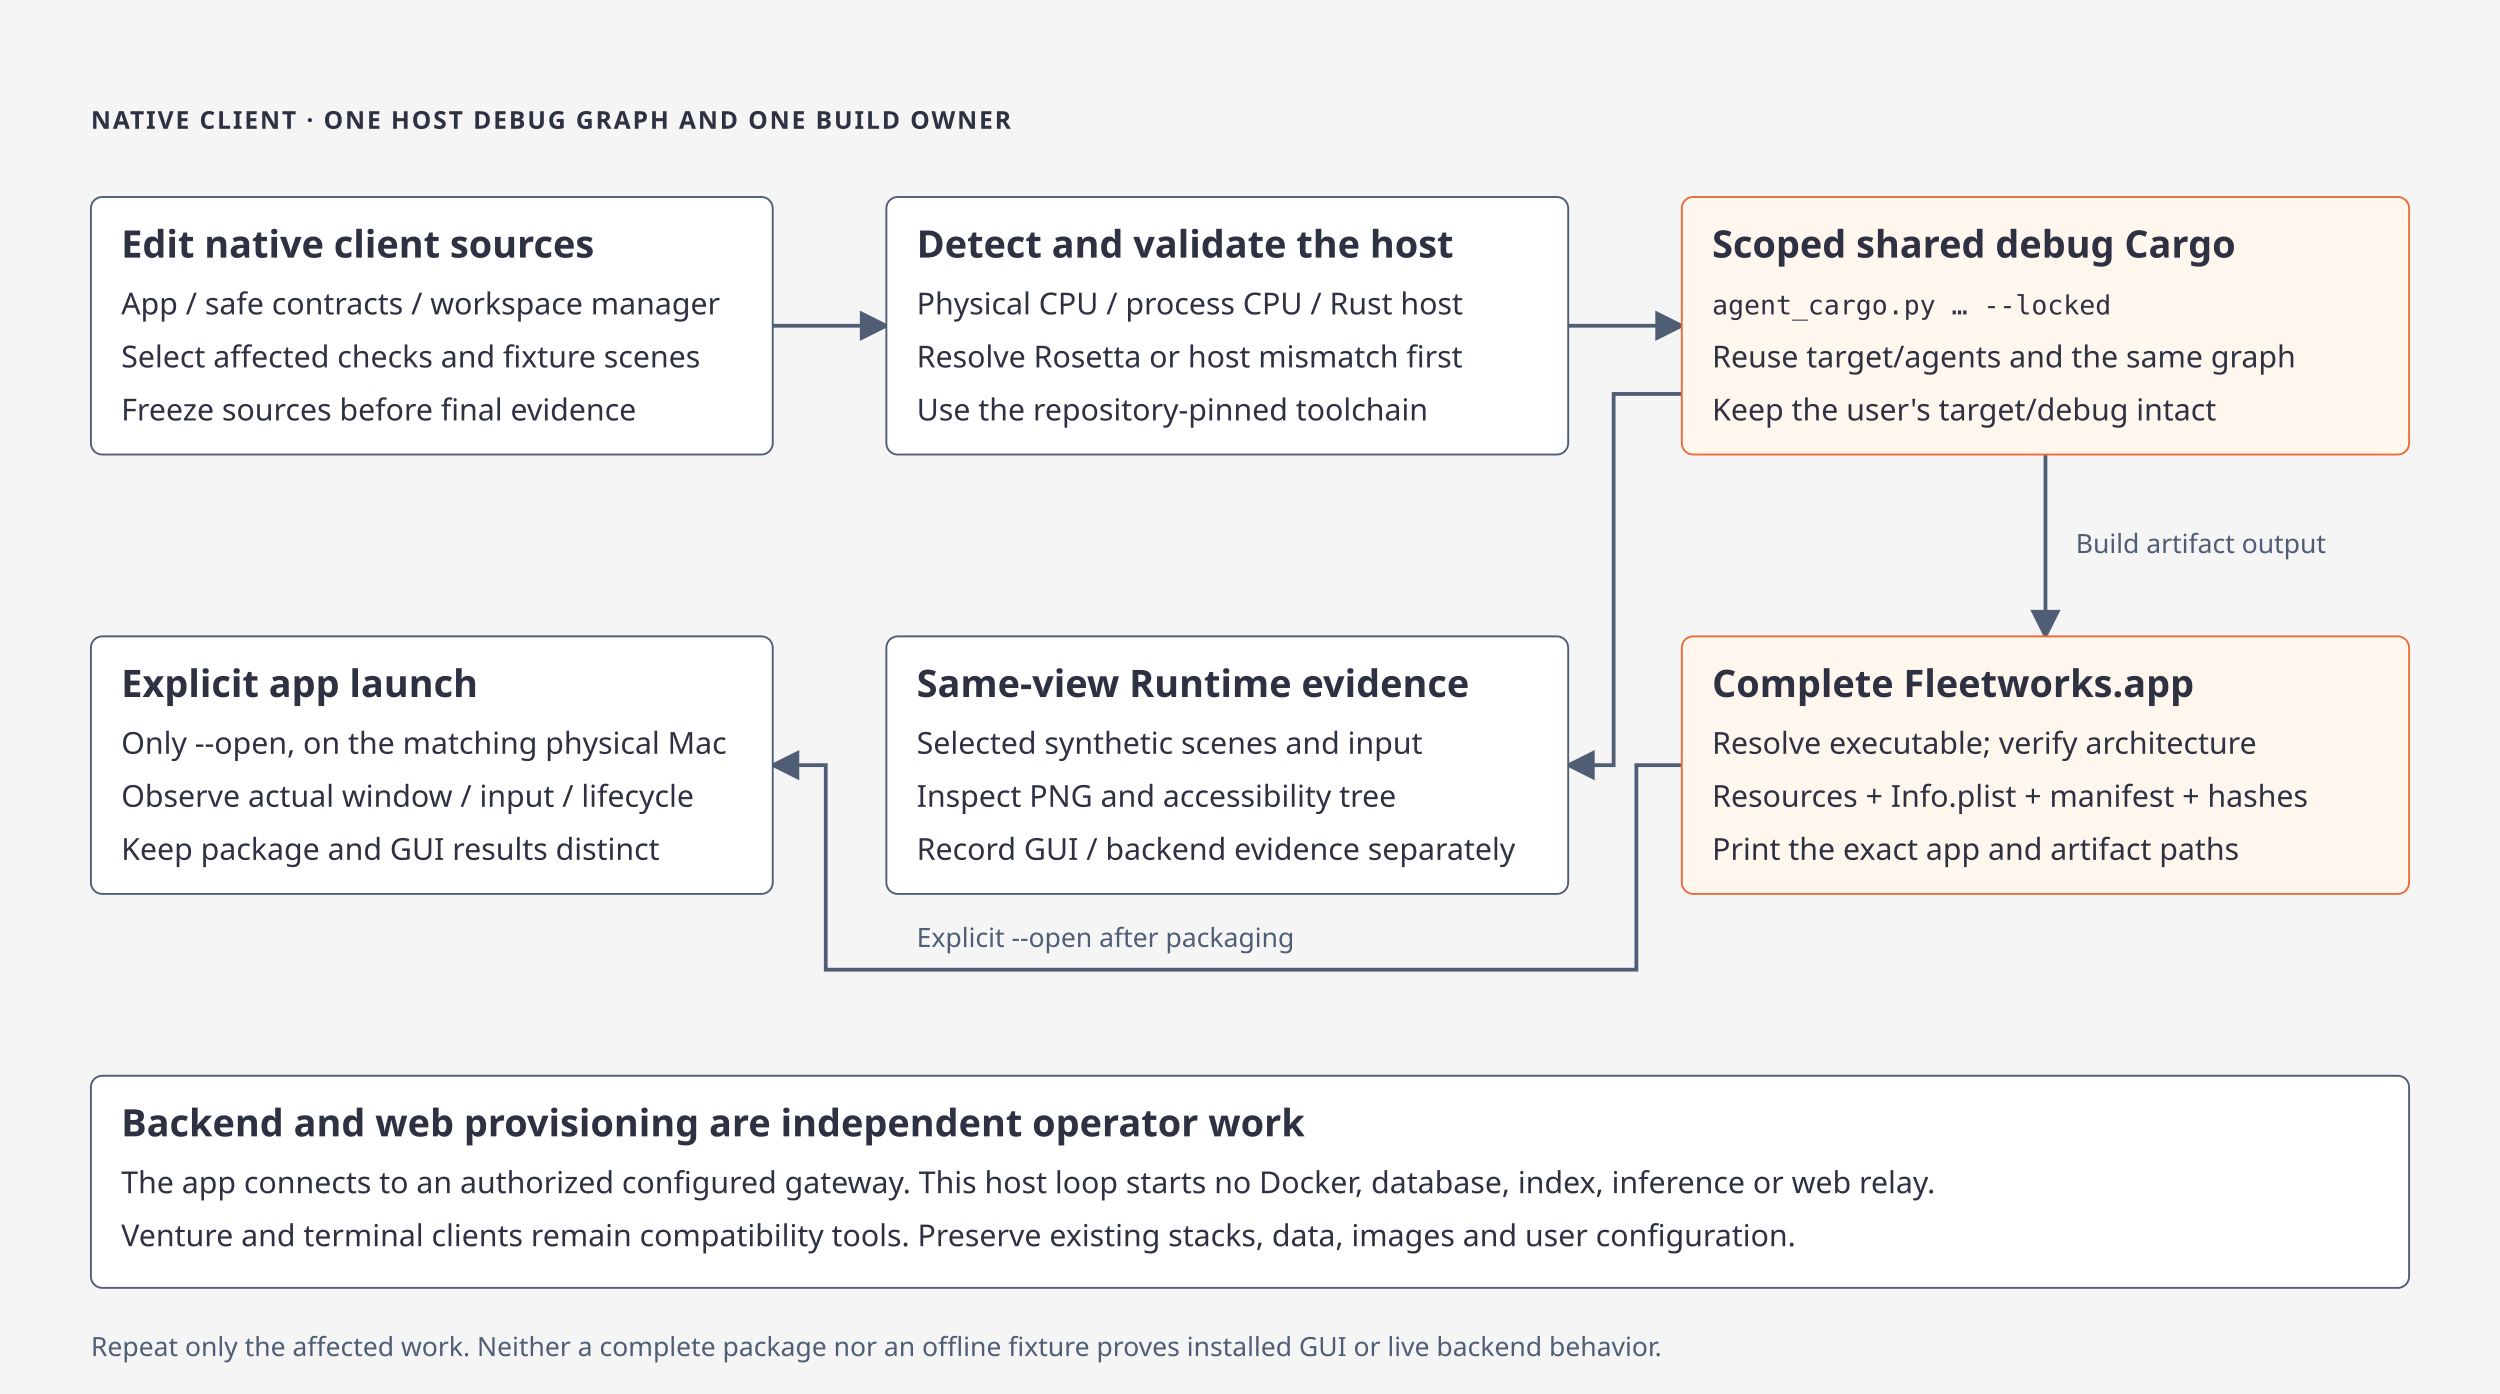
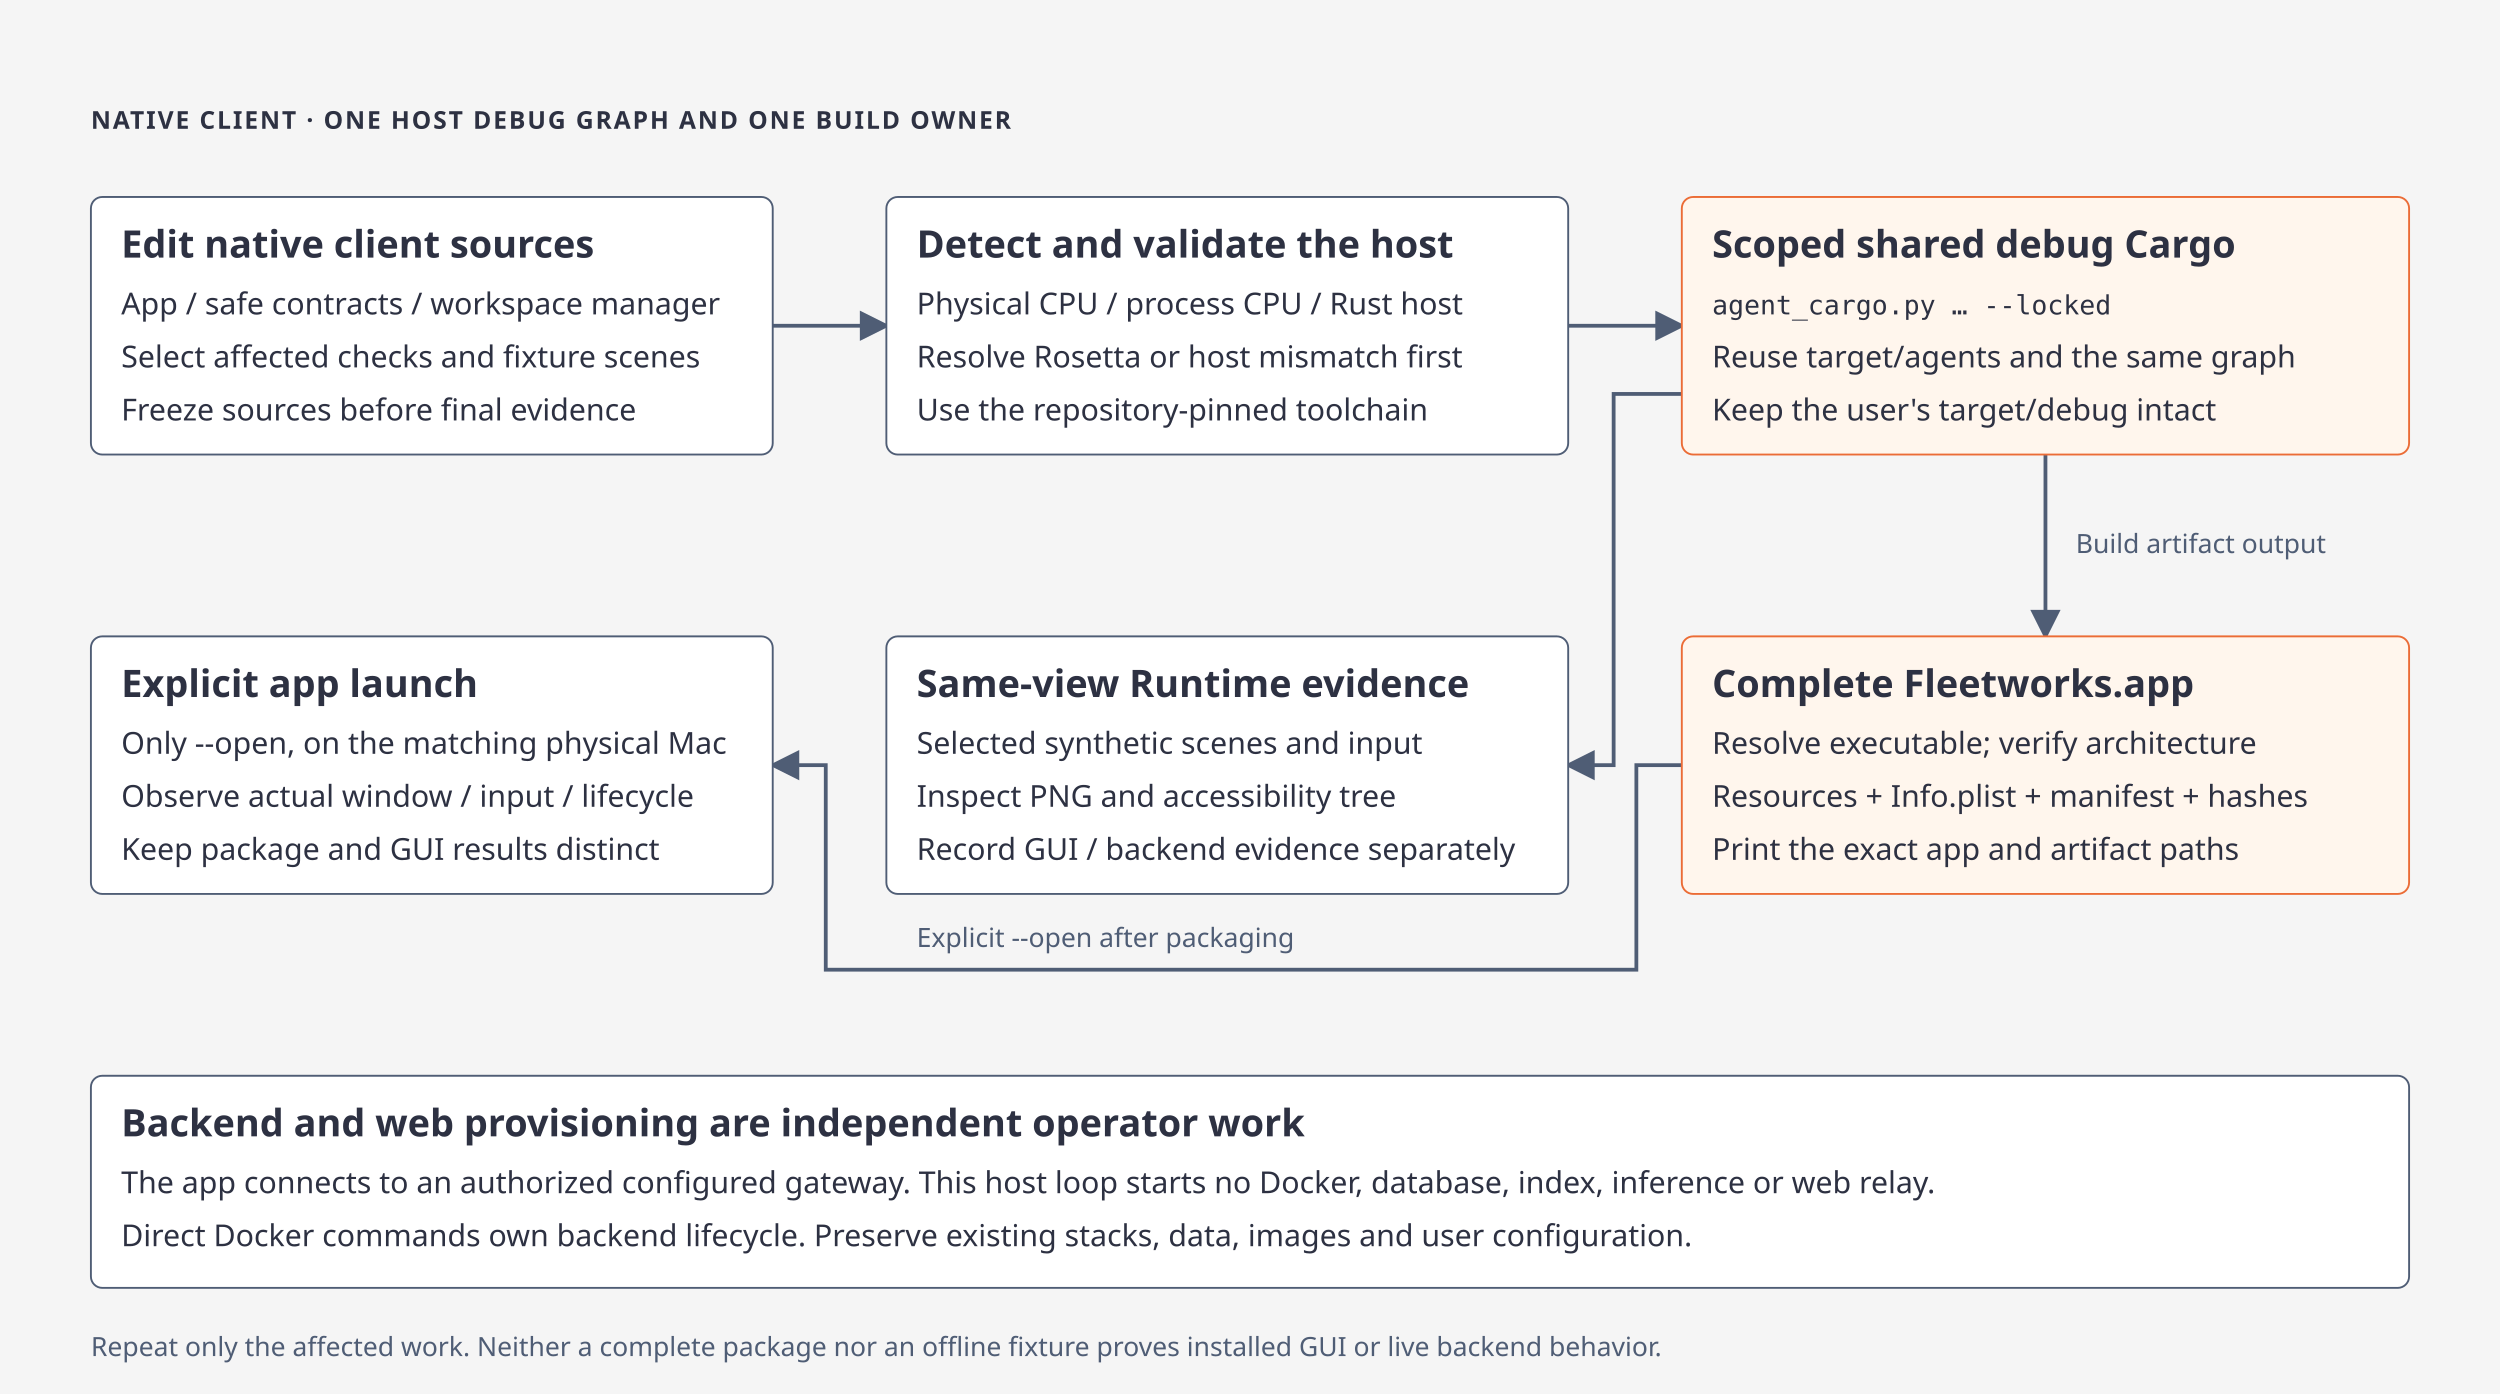
<svg xmlns="http://www.w3.org/2000/svg" viewBox="0 0 1320 736" role="img" aria-labelledby="dev-loop-native-title dev-loop-native-desc">
  <defs>
    <marker id="dev-loop-native-arrow" markerWidth="8" markerHeight="8" refX="7" refY="4" orient="auto">
      <path d="M0 0L8 4L0 8Z" fill="#4f5d75" />
    </marker>
  </defs>
  <style>text{font-family:Geist,system-ui,sans-serif;fill:#2d3142}.label{font-size:20px;font-weight:600}.note{font-size:16px}.zone{font-size:13px;font-weight:600;letter-spacing:1px}.node{fill:#fff;stroke:#4f5d75}.accent{fill:#fff6ed;stroke:#eb6c36}.edge{fill:none;stroke:#4f5d75;stroke-width:2;marker-end:url(#dev-loop-native-arrow)}.minor{fill:#4f5d75;font-size:14px}.code{font-family:'Geist Mono',ui-monospace,monospace;font-size:14px}</style>
  <rect width="1320" height="736" fill="#f5f5f5" />
  <text x="48" y="68" class="zone">NATIVE CLIENT · ONE HOST DEBUG GRAPH AND ONE BUILD OWNER</text>
  <path d="M408 172H468" class="edge" />
  <path d="M828 172H888" class="edge" />
  <path d="M1080 240V336" class="edge" />
  <path d="M888 208H852V404H828" class="edge" />
  <path d="M888 404H864V512H436V404H408" class="edge" />
  <rect x="48" y="104" width="360" height="136" rx="6" class="node" />
  <text x="64" y="136" class="label">Edit native client sources</text>
  <text x="64" y="166" class="note">App / safe contracts / workspace manager</text>
  <text x="64" y="194" class="note">Select affected checks and fixture scenes</text>
  <text x="64" y="222" class="note">Freeze sources before final evidence</text>
  <rect x="468" y="104" width="360" height="136" rx="6" class="node" />
  <text x="484" y="136" class="label">Detect and validate the host</text>
  <text x="484" y="166" class="note">Physical CPU / process CPU / Rust host</text>
  <text x="484" y="194" class="note">Resolve Rosetta or host mismatch first</text>
  <text x="484" y="222" class="note">Use the repository-pinned toolchain</text>
  <rect x="888" y="104" width="384" height="136" rx="6" class="accent" />
  <text x="904" y="136" class="label">Scoped shared debug Cargo</text>
  <text x="904" y="166" class="code">agent_cargo.py … --locked</text>
  <text x="904" y="194" class="note">Reuse target/agents and the same graph</text>
  <text x="904" y="222" class="note">Keep the user's target/debug intact</text>
  <text x="1096" y="292" class="minor">Build artifact output</text>
  <rect x="888" y="336" width="384" height="136" rx="6" class="accent" />
  <text x="904" y="368" class="label">Complete Fleetworks.app</text>
  <text x="904" y="398" class="note">Resolve executable; verify architecture</text>
  <text x="904" y="426" class="note">Resources + Info.plist + manifest + hashes</text>
  <text x="904" y="454" class="note">Print the exact app and artifact paths</text>
  <rect x="468" y="336" width="360" height="136" rx="6" class="node" />
  <text x="484" y="368" class="label">Same-view Runtime evidence</text>
  <text x="484" y="398" class="note">Selected synthetic scenes and input</text>
  <text x="484" y="426" class="note">Inspect PNG and accessibility tree</text>
  <text x="484" y="454" class="note">Record GUI / backend evidence separately</text>
  <rect x="48" y="336" width="360" height="136" rx="6" class="node" />
  <text x="64" y="368" class="label">Explicit app launch</text>
  <text x="64" y="398" class="note">Only --open, on the matching physical Mac</text>
  <text x="64" y="426" class="note">Observe actual window / input / lifecycle</text>
  <text x="64" y="454" class="note">Keep package and GUI results distinct</text>
  <text x="484" y="500" class="minor">Explicit --open after packaging</text>
  <rect x="48" y="568" width="1224" height="112" rx="6" class="node" />
  <text x="64" y="600" class="label">Backend and web provisioning are independent operator work</text>
  <text x="64" y="630" class="note">The app connects to an authorized configured gateway. This host loop starts no Docker, database, index, inference or web relay.</text>
-   <text x="64" y="658" class="note">Venture and terminal clients remain compatibility tools. Preserve existing stacks, data, images and user configuration.</text>
+   <text x="64" y="658" class="note">Direct Docker commands own backend lifecycle. Preserve existing stacks, data, images and user configuration.</text>
  <text x="48" y="716" class="minor">Repeat only the affected work. Neither a complete package nor an offline fixture proves installed GUI or live backend behavior.</text>
</svg>
